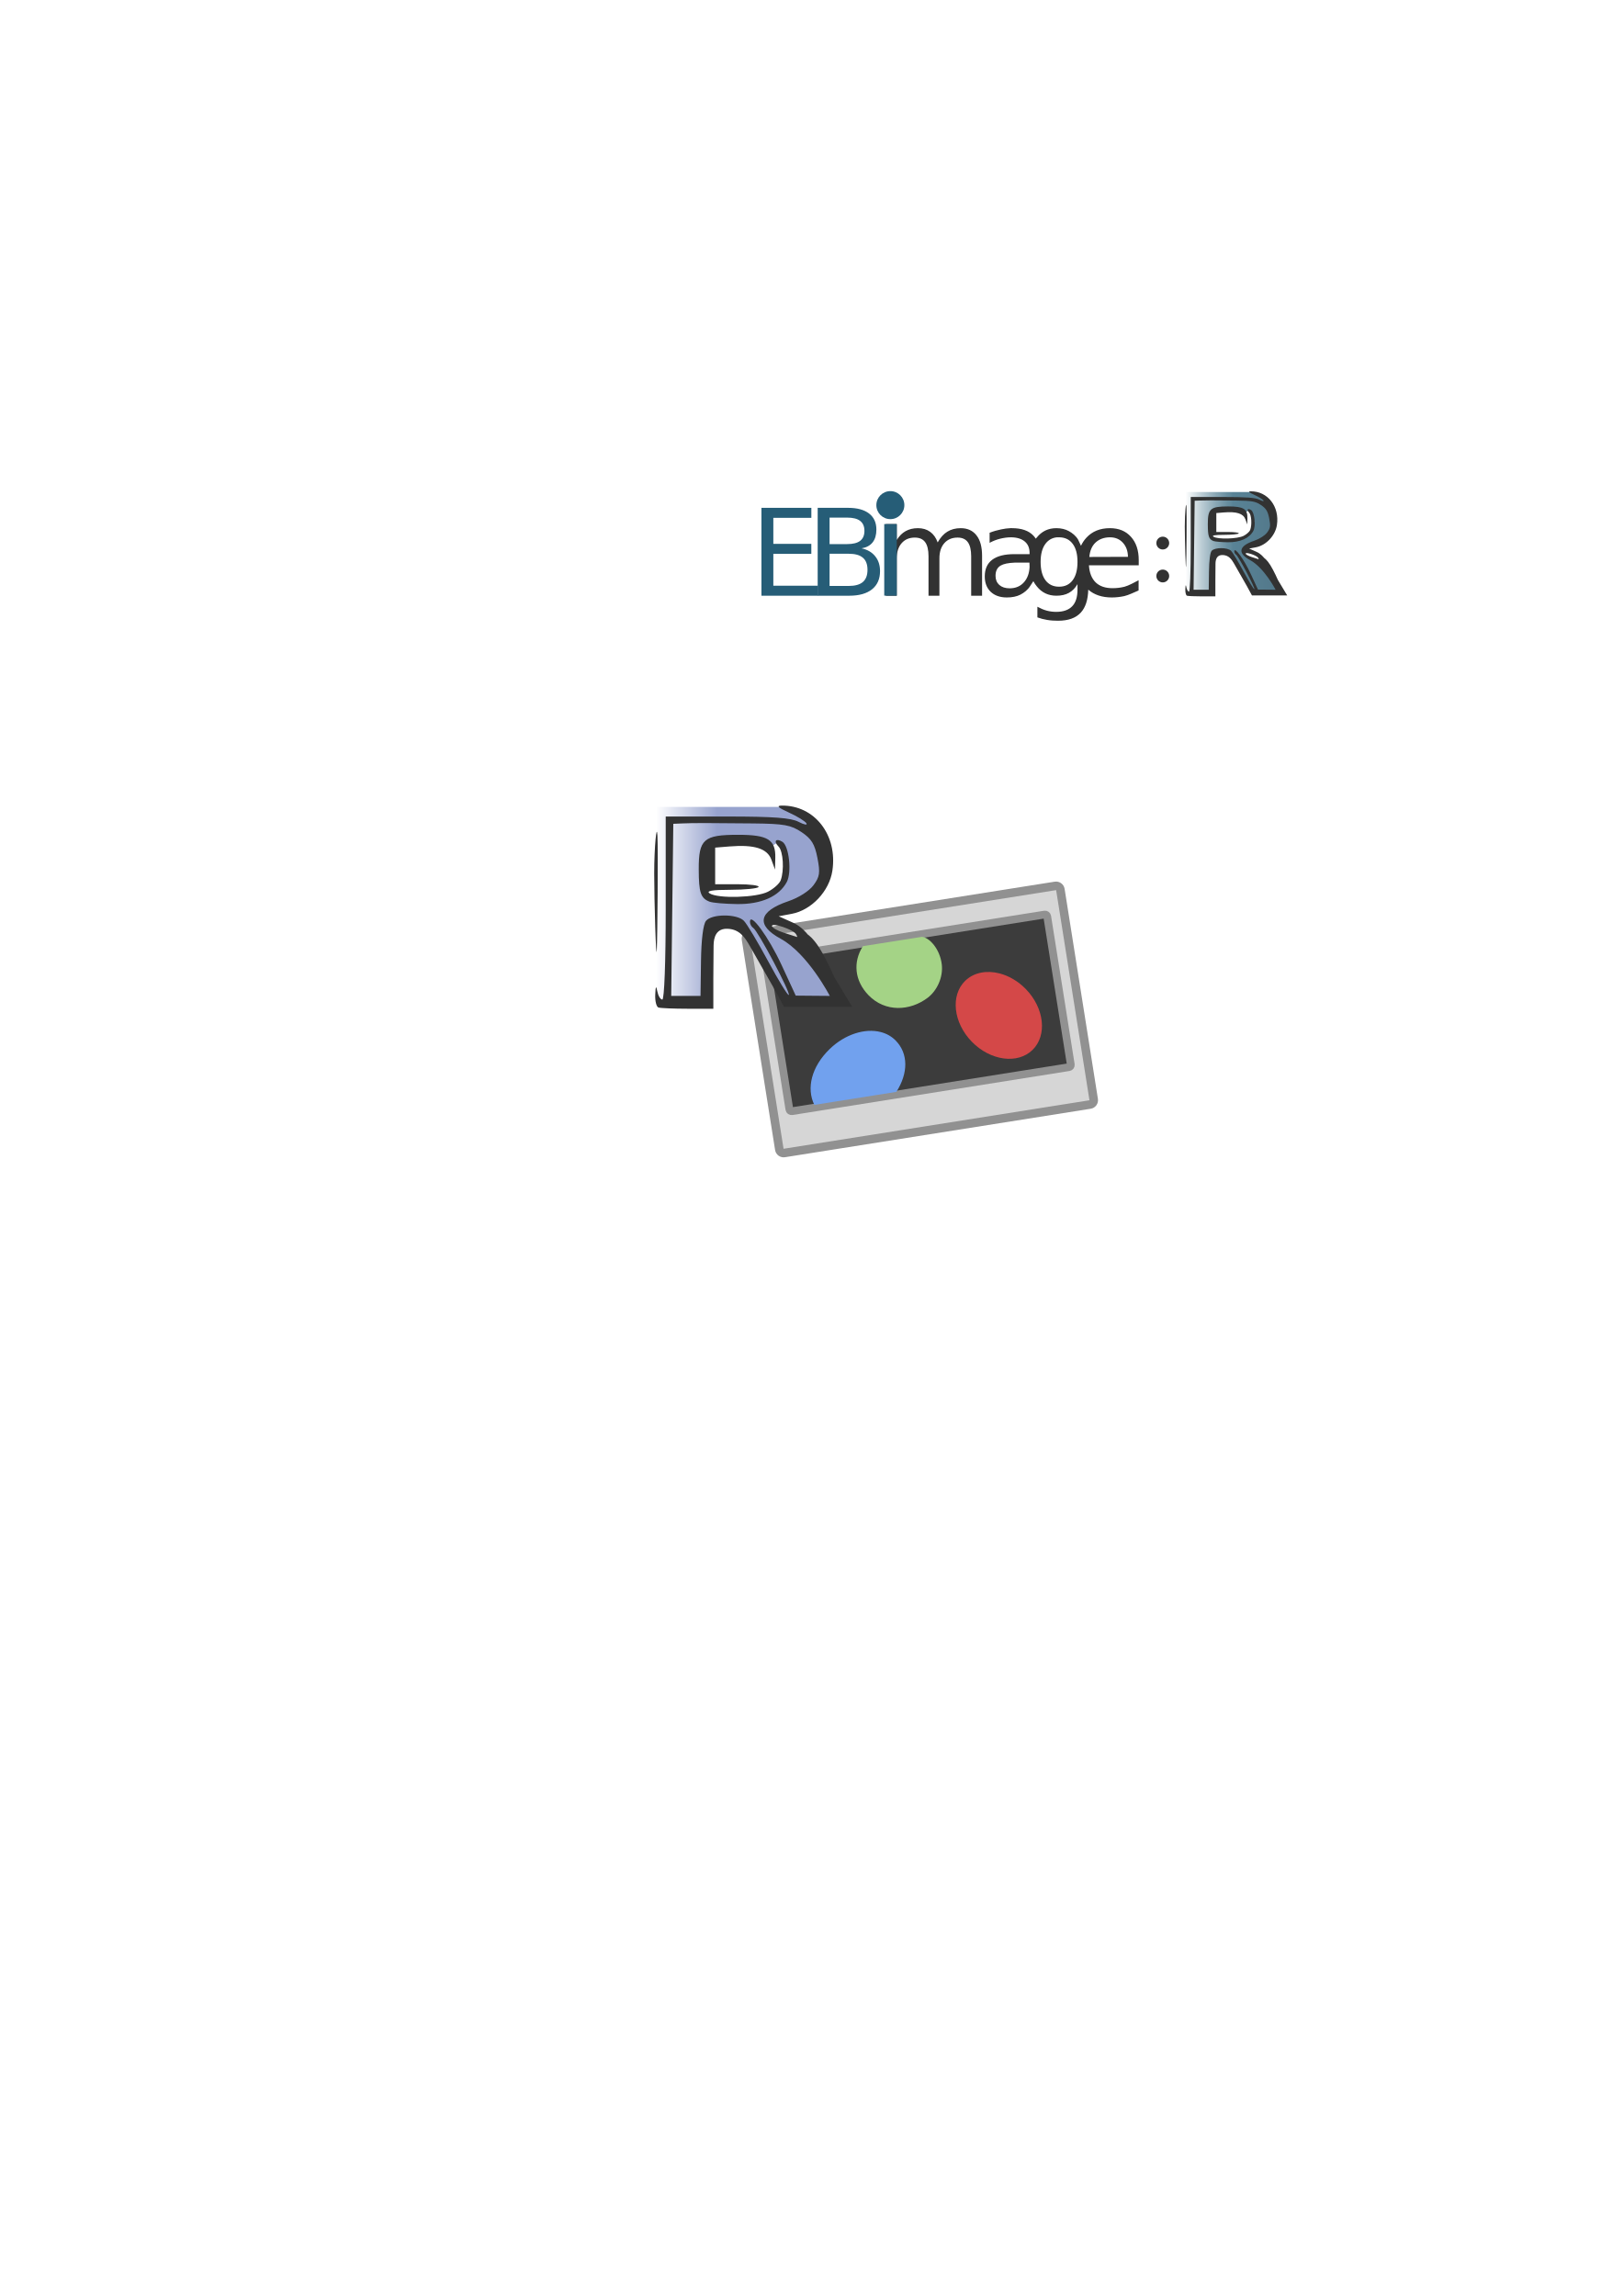
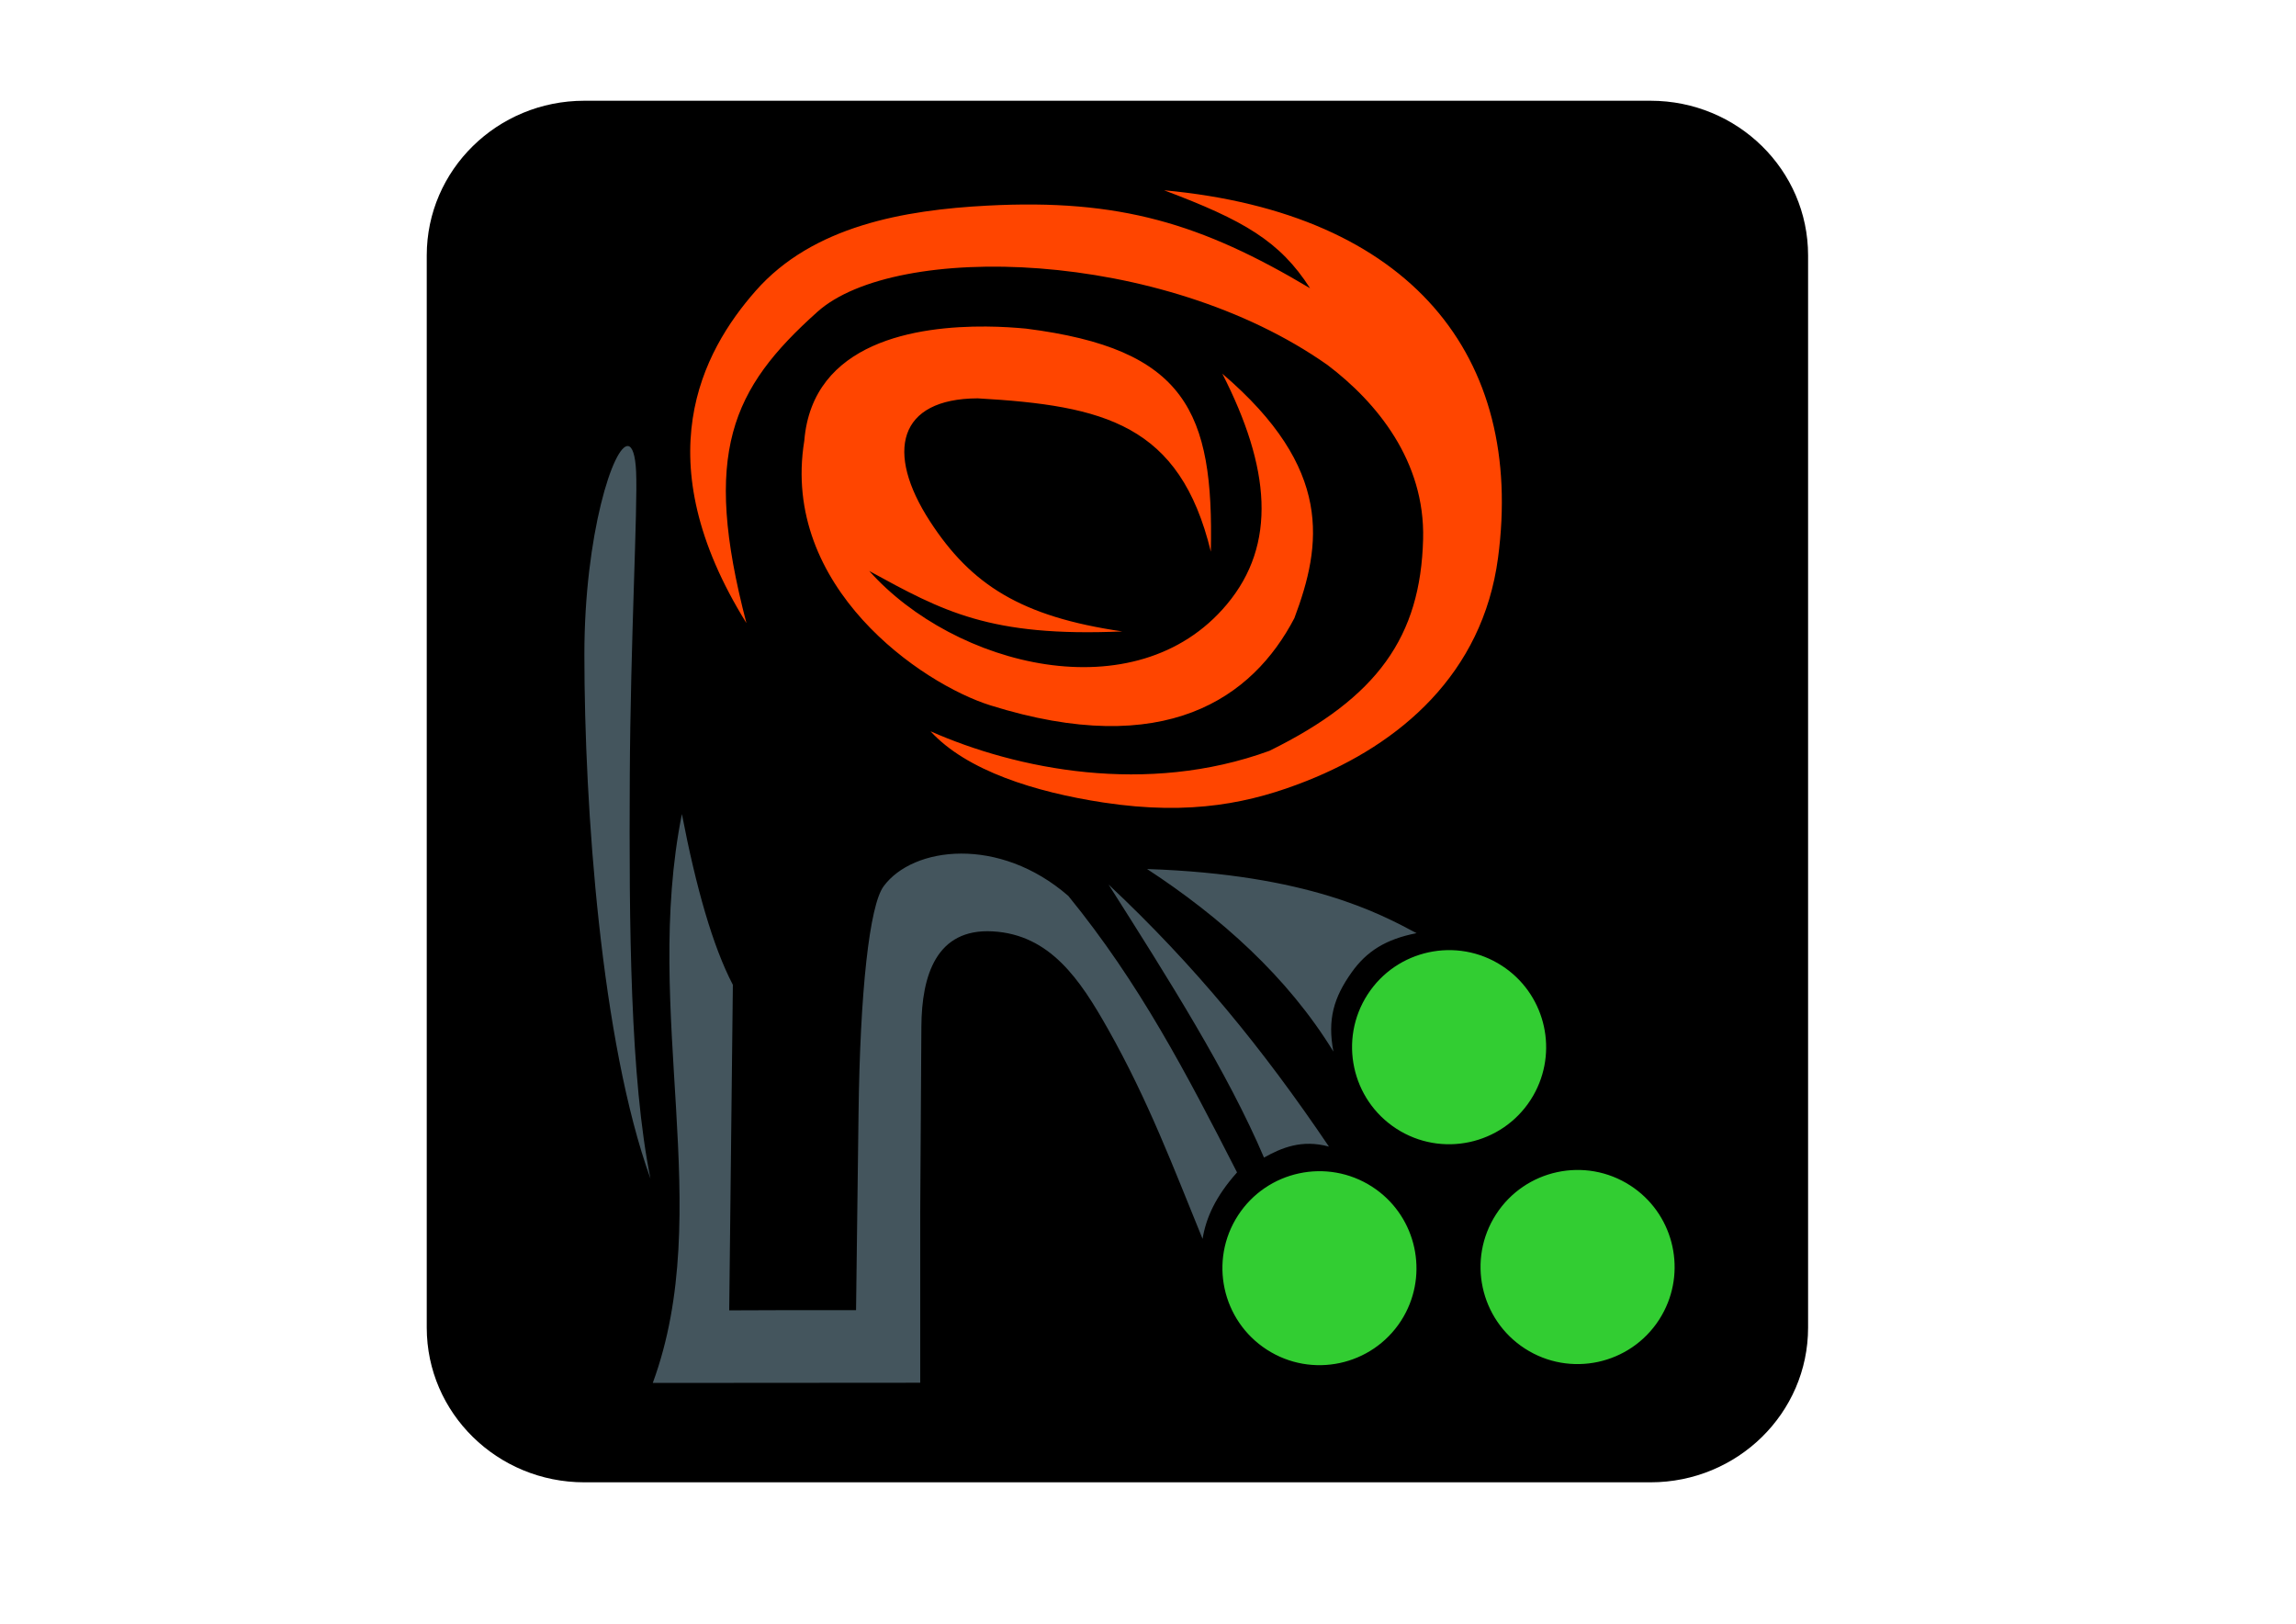
- <svg xmlns="http://www.w3.org/2000/svg" xmlns:xlink="http://www.w3.org/1999/xlink" width="744.094" height="1052.362" id="svg2">
+ <svg xmlns="http://www.w3.org/2000/svg" xmlns:xlink="http://www.w3.org/1999/xlink" width="1052.362" height="744.094" id="svg2" version="1.0">
  <defs id="defs4">
    <linearGradient id="linearGradient8865">
      <stop style="stop-color:#265d77;stop-opacity:0;" offset="0" id="stop8867" />
      <stop id="stop8873" offset="0.5" style="stop-color:#598396;stop-opacity:1;" />
      <stop style="stop-color:#527789;stop-opacity:1;" offset="1" id="stop8869" />
    </linearGradient>
    <linearGradient id="linearGradient8529">
      <stop style="stop-color:#ffffff;stop-opacity:1;" offset="0" id="stop8531" />
      <stop id="stop8537" offset="0.333" style="stop-color:#97a3ce;stop-opacity:1;" />
      <stop style="stop-color:#97a3ce;stop-opacity:1;" offset="1" id="stop8533" />
    </linearGradient>
    <linearGradient xlink:href="#linearGradient8529" id="linearGradient8549" gradientUnits="userSpaceOnUse" gradientTransform="matrix(2.324491,0,0,2.324491,-857.0895,-219.7247)" x1="436.339" y1="171.502" x2="486.617" y2="171.502" />
    <linearGradient id="linearGradient2035">
      <stop id="stop2037" offset="0" style="stop-color:#e6e6e6;stop-opacity:1;" />
      <stop style="stop-color:#f5f5f5;stop-opacity:1;" offset="0.5" id="stop2043" />
      <stop id="stop2039" offset="1" style="stop-color:#dbdbdb;stop-opacity:1;" />
    </linearGradient>
    <linearGradient id="linearGradient4227">
      <stop id="stop4229" offset="0" style="stop-color:#679737;stop-opacity:1;" />
      <stop id="stop4231" offset="1" style="stop-color:#679737;stop-opacity:0;" />
    </linearGradient>
    <linearGradient id="linearGradient4235">
      <stop id="stop4237" offset="0" style="stop-color:#63685e;stop-opacity:1;" />
      <stop id="stop4239" offset="1" style="stop-color:#73a93d;stop-opacity:1;" />
    </linearGradient>
    <linearGradient id="linearGradient4249">
      <stop id="stop4251" offset="0" style="stop-color:#afafaf;stop-opacity:1;" />
      <stop id="stop4253" offset="1" style="stop-color:#929292;stop-opacity:1;" />
    </linearGradient>
    <linearGradient y2="85.775" x2="59.516" y1="83.345" x1="59.516" gradientTransform="translate(-1.59099,2.12132)" gradientUnits="userSpaceOnUse" id="linearGradient8675" xlink:href="#linearGradient4227" />
    <linearGradient y2="80.393" x2="66.602" y1="59.533" x1="56.319" gradientUnits="userSpaceOnUse" id="linearGradient8673" xlink:href="#linearGradient2066" />
-     <linearGradient y2="85.775" x2="59.516" y1="83.345" x1="59.516" gradientTransform="matrix(0.503371,3.390509e-18,-3.338963e-19,0.61593,68.53399,35.1462)" gradientUnits="userSpaceOnUse" id="linearGradient8671" xlink:href="#linearGradient4227" />
-     <linearGradient y2="80.393" x2="66.602" y1="59.533" x1="56.319" gradientTransform="matrix(0.503371,3.390509e-18,-3.338963e-19,0.61593,69.33482,33.83962)" gradientUnits="userSpaceOnUse" id="linearGradient8669" xlink:href="#linearGradient2072" />
+     <linearGradient y2="85.775" x2="59.516" y1="83.345" x1="59.516" gradientTransform="matrix(0.503371,0,0,0.61593,68.53399,35.1462)" gradientUnits="userSpaceOnUse" id="linearGradient8671" xlink:href="#linearGradient4227" />
+     <linearGradient y2="80.393" x2="66.602" y1="59.533" x1="56.319" gradientTransform="matrix(0.503371,0,0,0.61593,69.33482,33.83962)" gradientUnits="userSpaceOnUse" id="linearGradient8669" xlink:href="#linearGradient2072" />
    <linearGradient y2="37.412" x2="63.319" y1="60.569" x1="63.319" gradientUnits="userSpaceOnUse" id="linearGradient8667" xlink:href="#linearGradient2060" />
    <linearGradient y2="125.562" x2="110.623" y1="47.454" x1="-8.767" gradientTransform="translate(14.0583,-12.8816)" gradientUnits="userSpaceOnUse" id="linearGradient8665" xlink:href="#linearGradient2035" />
    <linearGradient id="linearGradient8657">
      <stop id="stop8659" offset="0" style="stop-color:#e6e6e6;stop-opacity:1;" />
      <stop style="stop-color:#f5f5f5;stop-opacity:1;" offset="0.5" id="stop8661" />
      <stop id="stop8663" offset="1" style="stop-color:#dbdbdb;stop-opacity:1;" />
    </linearGradient>
    <linearGradient id="linearGradient8651">
      <stop id="stop8653" offset="0" style="stop-color:#377197;stop-opacity:1;" />
      <stop id="stop8655" offset="1" style="stop-color:#376097;stop-opacity:0;" />
    </linearGradient>
    <linearGradient id="linearGradient2060">
      <stop style="stop-color:#cd8989;stop-opacity:1" offset="0" id="stop2062" />
      <stop style="stop-color:#c55757;stop-opacity:1" offset="1" id="stop2064" />
    </linearGradient>
    <linearGradient id="linearGradient2066">
      <stop style="stop-color:#5387c1;stop-opacity:1" offset="0" id="stop2068" />
      <stop style="stop-color:#3d7da9;stop-opacity:1" offset="1" id="stop2070" />
    </linearGradient>
    <linearGradient id="linearGradient2072">
      <stop style="stop-color:#539bc1;stop-opacity:1" offset="0" id="stop2074" />
      <stop style="stop-color:#3d84a9;stop-opacity:1" offset="1" id="stop2076" />
    </linearGradient>
    <linearGradient xlink:href="#linearGradient8529" id="linearGradient8785" gradientUnits="userSpaceOnUse" gradientTransform="matrix(2.324491,0,0,2.324491,-857.0895,-219.7247)" x1="436.339" y1="171.502" x2="486.617" y2="171.502" />
    <linearGradient xlink:href="#linearGradient8529" id="linearGradient8790" gradientUnits="userSpaceOnUse" gradientTransform="matrix(1.678308,0,0,1.678308,-668.616,-107.9602)" x1="436.339" y1="171.502" x2="486.617" y2="171.502" />
    <linearGradient xlink:href="#linearGradient8529" id="linearGradient8859" gradientUnits="userSpaceOnUse" gradientTransform="matrix(1.678308,0,0,1.678308,-668.616,-107.9602)" x1="436.339" y1="171.502" x2="486.617" y2="171.502" />
    <linearGradient xlink:href="#linearGradient8865" id="linearGradient8871" x1="206.275" y1="34.647" x2="244.901" y2="34.647" gradientUnits="userSpaceOnUse" />
    <linearGradient xlink:href="#linearGradient8865" id="linearGradient8880" gradientUnits="userSpaceOnUse" x1="206.275" y1="34.647" x2="244.901" y2="34.647" />
+     <linearGradient xlink:href="#linearGradient8529" id="linearGradient2864" gradientUnits="userSpaceOnUse" gradientTransform="matrix(1.678308,0,0,1.678308,-668.616,-107.9602)" x1="436.339" y1="171.502" x2="486.617" y2="171.502" />
  </defs>
  <g id="layer1">
-     <g id="g8773" transform="matrix(0.954995,0.296619,-0.296619,0.954995,300.1438,312.3537)">
-       <rect transform="matrix(0.896759,-0.442519,0.442519,0.896759,0,0)" ry="2" rx="2" y="121.279" x="22.706" height="101.451" width="145.865" id="rect1306" style="color:#000000;fill:#d6d6d6;fill-opacity:1;fill-rule:nonzero;stroke:#919191;stroke-width:3.927;stroke-linecap:round;stroke-linejoin:round;marker:none;marker-start:none;marker-mid:none;marker-end:none;stroke-miterlimit:4;stroke-dasharray:none;stroke-dashoffset:0;stroke-opacity:1;visibility:visible;display:inline;overflow:visible" />
-       <rect transform="matrix(0.896569,-0.442903,0.442903,0.896569,0,0)" ry="1" rx="1" y="133.547" x="30.047" height="70.824" width="130.582" id="rect2045" style="color:#000000;fill:#3c3c3c;fill-opacity:1;fill-rule:nonzero;stroke:#919191;stroke-width:3.543;stroke-linecap:round;stroke-linejoin:round;marker:none;marker-start:none;marker-mid:none;marker-end:none;stroke-miterlimit:4;stroke-dasharray:none;stroke-dashoffset:0;stroke-opacity:1;visibility:visible;display:inline;overflow:visible" />
-       <path id="rect8747" d="M 151.581,75.473 L 126.988,87.598 C 124.762,95.826 127.922,103.839 136.166,108.319 C 145.715,113.507 156.369,109.707 162.353,101.381 C 165.503,96.998 166.402,90.252 164.001,84.87 C 161.088,78.339 154.916,74.755 151.581,75.473 z " style="color:#000000;fill:#a4d386;fill-opacity:1;fill-rule:nonzero;stroke:none;stroke-width:2.479;stroke-linecap:round;stroke-linejoin:round;marker:none;marker-start:none;marker-mid:none;marker-end:none;stroke-miterlimit:4;stroke-dasharray:none;stroke-dashoffset:0;stroke-opacity:1;visibility:visible;display:inline;overflow:visible" />
-       <path id="path8769" d="M 190.51,80.943 C 184.423,81.234 179.128,83.973 176.478,88.85 C 171.926,97.228 176.914,108.775 187.635,114.6 C 198.355,120.425 210.77,118.353 215.322,109.975 C 219.874,101.596 214.855,90.05 204.135,84.225 C 199.654,81.79 194.881,80.735 190.51,80.943 z " style="color:#000000;fill:#d44848;fill-opacity:1;fill-rule:nonzero;stroke:none;stroke-width:2.479;stroke-linecap:round;stroke-linejoin:round;marker:none;marker-start:none;marker-mid:none;marker-end:none;stroke-miterlimit:4;stroke-dasharray:none;stroke-dashoffset:0;stroke-opacity:1;visibility:visible;display:inline;overflow:visible" />
-       <path id="path8767" d="M 146.447,122.756 C 139.037,123.143 131.104,128.538 126.385,137.225 C 120.882,147.351 121.506,157.524 127.322,163.664 L 161.447,146.82 C 164.164,136.94 161.475,128.412 154.228,124.475 C 151.824,123.169 149.181,122.613 146.447,122.756 z " style="color:#000000;fill:#71a1ee;fill-opacity:1;fill-rule:nonzero;stroke:none;stroke-width:2.479;stroke-linecap:round;stroke-linejoin:round;marker:none;marker-start:none;marker-mid:none;marker-end:none;stroke-miterlimit:4;stroke-dasharray:none;stroke-dashoffset:0;stroke-opacity:1;visibility:visible;display:inline;overflow:visible" />
-     </g>
-     <g id="g8793" transform="translate(236.9269,234.9635)">
-       <path d="M 63.861,134.869 L 120.447,134.869 L 135.338,141.156 L 143.114,161.838 L 135.834,175.24 L 116.972,184.506 L 115.979,189.966 L 120.281,193.937 L 137.323,204.36 L 148.078,223.388 L 123.425,224.05 L 102.246,188.477 L 88.348,188.808 L 86.363,224.877 L 65.019,224.215 L 63.695,217.762 L 63.861,134.869 z M 119.627,151.1 L 116.64,152.926 L 90.746,150.602 L 85.269,161.889 L 86.431,174.67 L 90.082,176.993 L 110.332,177.491 L 121.619,171.35 L 124.441,160.727 L 119.627,151.1 z " style="fill:url(#linearGradient8790);fill-opacity:1;fill-rule:evenodd;stroke:none;stroke-width:1px;stroke-linecap:butt;stroke-linejoin:miter;stroke-opacity:1" id="path8527" />
-       <path style="fill:#323232;fill-opacity:1" d="M 90.086,198.482 L 89.973,213.462 L 89.973,220.431 L 89.973,227.4 L 78.246,227.391 C 71.796,227.387 65.754,227.131 64.819,226.824 C 63.885,226.516 63.222,223.872 63.348,220.949 C 63.518,217 63.764,216.605 64.304,219.411 C 64.704,221.488 65.734,223.187 66.593,223.187 C 67.515,223.187 68.155,205.992 68.155,181.229 L 68.155,139.272 L 96.266,139.282 C 117.558,139.29 125.511,139.883 129.048,141.729 C 131.617,143.069 133.223,143.363 132.618,142.383 C 132.012,141.403 128.4,139.185 124.59,137.456 C 119.59,135.185 118.684,134.3 121.332,134.274 C 136.377,134.122 146.982,147.758 144.531,164.104 C 143.116,173.538 134.964,182.187 125.878,183.891 L 119.923,185.008 L 126.559,187.979 C 130.208,189.613 132.489,192.477 133.269,193.387 C 133.269,193.387 135.699,194.89 138.732,199.758 C 141.764,204.627 145.401,212.859 145.401,212.859 L 153.627,226.544 L 138.01,226.544 L 122.394,226.544 L 117.827,218.152 L 106.646,198.549 C 104.323,194.461 101.873,191.004 96.61,190.745 C 91.449,190.491 90.117,194.347 90.086,198.482 z M 84.318,205.558 C 84.454,195.626 85.323,188.661 86.621,187.098 C 89.308,183.86 100.723,183.828 103.944,187.049 C 105.299,188.404 110.323,196.776 115.109,205.654 C 119.895,214.532 124.141,221.466 124.545,221.062 C 125.47,220.137 110.41,191.681 108.308,190.382 C 107.454,189.855 106.756,188.581 106.756,187.551 C 106.756,182.835 115.273,194.449 121.189,207.232 L 127.734,221.374 L 135.541,221.442 L 143.347,221.509 C 143.347,221.509 133.296,202.081 120.832,195.308 C 109.487,189.143 110.466,182.785 124.36,178.099 C 129.075,176.509 133.911,173.435 135.86,170.79 C 138.752,166.866 139.007,165.104 137.675,158.253 C 136.445,151.924 134.952,149.495 130.423,146.456 C 125.509,143.158 122.433,142.603 108.186,142.449 C 87.398,142.222 80.967,142.222 75.766,142.449 L 71.629,142.628 L 71.151,182.07 L 70.672,221.512 L 77.385,221.51 L 84.098,221.508 L 84.318,205.558 z M 88.294,178.328 C 84.172,176.759 83.312,174.204 83.285,163.448 C 83.25,149.67 85.543,147.663 101.313,147.663 C 115.011,147.663 118.58,149.883 118.371,158.273 L 118.239,163.607 L 116.571,159.045 C 114.708,153.95 108.773,152.072 97.451,152.996 L 90.812,153.537 L 90.812,161.929 L 90.812,170.32 L 101.145,170.32 C 106.829,170.32 111.127,170.887 110.696,171.579 C 110.266,172.271 104.483,172.849 97.845,172.864 C 89.434,172.882 86.54,173.382 88.294,174.516 C 92.15,177.008 109.692,176.498 115.027,173.739 C 117.639,172.389 120.244,170.061 120.818,168.567 C 122.538,164.084 121.997,155.184 119.874,153.062 C 117.416,150.603 118.658,149.041 121.617,150.869 C 124.678,152.761 125.995,164.893 123.62,169.329 C 120.088,175.928 111.919,179.551 100.882,179.412 C 95.343,179.343 89.679,178.855 88.294,178.328 z M 127.837,193.143 C 126.543,191.05 116.825,187.804 116.825,189.466 C 116.825,190.207 119.28,191.601 122.28,192.563 C 125.28,193.526 127.968,194.39 128.253,194.485 C 128.538,194.579 128.351,193.975 127.837,193.143 z M 62.875,165.423 C 62.875,152.962 64.041,141.852 64.364,148.083 C 64.687,154.314 64.386,194.268 64.064,200.499 C 63.741,206.73 62.875,177.885 62.875,165.423 z " id="path5892" />
-     </g>
-     <g id="g1370" transform="translate(0,-2.337399)">
-       <path id="text8801" d="M 348.945,235.098 L 371.817,235.098 L 371.817,239.685 L 354.395,239.685 L 354.395,251.612 L 371.805,251.612 L 371.805,256.199 L 354.395,256.199 L 354.395,270.796 L 374.902,270.796 L 374.902,275.383 L 348.945,275.383 L 348.945,235.098" style="font-size:28px;font-style:normal;font-variant:normal;font-weight:normal;font-stretch:normal;text-align:start;line-height:125%;writing-mode:lr-tb;text-anchor:start;fill:#265d77;fill-opacity:1;stroke:none;stroke-width:1px;stroke-linecap:butt;stroke-linejoin:miter;stroke-opacity:1;font-family:DejaVu Sans" />
-       <path d="M 380.17,256.145 L 380.17,270.904 L 388.912,270.904 C 391.844,270.904 394.012,270.302 395.415,269.096 C 396.836,267.873 397.547,266.011 397.547,263.511 C 397.547,260.993 396.836,259.14 395.415,257.953 C 394.012,256.747 391.844,256.145 388.912,256.145 L 380.17,256.145 M 380.17,239.577 L 380.17,251.72 L 388.238,251.72 C 390.9,251.72 392.879,251.225 394.174,250.236 C 395.487,249.228 396.144,247.699 396.144,245.649 C 396.144,243.616 395.487,242.096 394.174,241.088 C 392.879,240.081 390.9,239.577 388.238,239.577 L 380.17,239.577 M 374.72,235.098 L 388.643,235.098 C 392.798,235.098 396,235.962 398.248,237.689 C 400.497,239.416 401.621,241.871 401.621,245.055 C 401.621,247.519 401.046,249.48 399.894,250.937 C 398.743,252.394 397.052,253.303 394.822,253.662 C 397.502,254.238 399.579,255.443 401.055,257.278 C 402.548,259.095 403.294,261.37 403.294,264.105 C 403.294,267.702 402.071,270.482 399.625,272.442 C 397.178,274.403 393.697,275.383 389.182,275.383 L 374.72,275.383 L 374.72,235.098" style="font-size:28px;font-style:normal;font-variant:normal;font-weight:normal;font-stretch:normal;text-align:start;line-height:125%;writing-mode:lr-tb;text-anchor:start;fill:#265d77;fill-opacity:1;stroke:none;stroke-width:1px;stroke-linecap:butt;stroke-linejoin:miter;stroke-opacity:1;font-family:DejaVu Sans" id="path8826" />
-       <path id="path8818" d="M 405.959,242.569 L 405.959,275.38 L 410.955,275.38 L 410.955,258.296 C 410.954,255.364 411.682,253.036 413.175,251.327 C 414.668,249.6 416.683,248.737 419.219,248.737 C 421.36,248.737 422.943,249.431 423.968,250.834 C 424.993,252.219 425.51,254.396 425.51,257.31 L 425.51,275.38 L 430.505,275.38 L 430.505,258.296 C 430.505,255.346 431.233,253.036 432.726,251.327 C 434.219,249.618 436.259,248.737 438.831,248.737 C 440.936,248.737 442.493,249.431 443.519,250.834 C 444.544,252.237 445.061,254.413 445.061,257.31 L 445.061,275.38 L 450.056,275.38 L 450.056,257.125 C 450.056,253.059 449.236,249.945 447.528,247.75 C 445.819,245.537 443.398,244.42 440.25,244.42 C 437.911,244.42 435.871,244.962 434.144,246.023 C 432.417,247.084 430.945,248.727 429.704,250.957 C 428.966,248.835 427.797,247.2 426.25,246.085 C 424.721,244.97 422.832,244.42 420.637,244.42 C 418.461,244.42 416.608,244.895 415.025,245.776 C 413.442,246.658 412.088,247.994 410.955,249.847 L 410.955,242.569 L 405.959,242.569 z M 463.008,244.42 C 461.63,244.467 460.256,244.671 458.814,244.975 C 457.105,245.316 455.327,245.815 453.51,246.517 L 453.51,251.142 C 455.021,250.315 456.56,249.706 458.197,249.292 C 459.834,248.878 461.528,248.614 463.255,248.613 C 465.971,248.614 468.114,249.266 469.607,250.525 C 471.118,251.767 471.827,253.545 471.827,255.829 L 471.827,256.323 L 464.858,256.323 C 460.343,256.323 456.966,257.186 454.682,258.913 C 452.415,260.64 451.29,263.161 451.29,266.561 C 451.29,269.475 452.187,271.847 454.003,273.592 C 455.838,275.319 458.31,276.182 461.404,276.182 C 463.851,276.182 465.943,275.75 467.633,274.887 C 469.324,274.005 471.002,272.713 472.136,270.878 L 473.554,268.719 C 473.996,269.599 474.556,270.375 475.158,271.125 C 477.424,273.949 480.395,275.38 484.101,275.38 C 486.331,275.38 488.235,274.967 489.836,274.085 C 491.437,273.204 492.758,271.857 493.783,270.076 L 493.783,272.543 C 493.783,275.979 492.997,278.5 491.378,280.191 C 489.759,281.9 487.295,282.781 484.039,282.781 C 482.564,282.781 481.143,282.604 479.722,282.226 C 478.301,281.848 476.861,281.229 475.404,280.438 L 475.404,285.31 C 476.862,285.85 478.36,286.23 479.907,286.482 C 481.454,286.752 483.096,286.852 484.841,286.852 C 489.554,286.852 493.041,285.608 495.325,283.09 C 497.467,280.745 498.584,277.273 498.717,272.605 C 501.465,274.99 505.066,276.182 509.51,276.182 C 511.435,276.182 513.314,275.961 515.185,275.565 C 517.055,275.17 520.003,273.73 521.784,272.975 L 521.784,268.288 C 520.021,269.223 517.168,270.78 515.37,271.248 C 513.589,271.716 511.726,271.926 509.819,271.926 C 506.527,271.926 503.962,271.055 502.11,269.274 C 500.275,267.476 499.242,264.86 499.026,261.442 L 521.845,261.442 L 521.845,259.036 C 521.845,254.539 520.643,250.975 518.268,248.367 C 515.912,245.741 512.712,244.42 508.647,244.42 C 504.114,244.42 500.534,245.884 497.854,248.798 C 496.856,249.885 496.011,251.125 495.387,252.499 L 494.092,249.724 C 493.066,247.943 491.437,246.658 489.836,245.776 C 488.235,244.895 486.331,244.42 484.101,244.42 C 480.395,244.42 477.424,245.851 475.158,248.675 C 475.007,248.863 474.805,249.035 474.664,249.23 C 474.336,248.723 473.959,248.237 473.554,247.812 C 471.396,245.545 468.119,244.42 463.748,244.42 C 463.495,244.42 463.263,244.411 463.008,244.42 z M 484.347,248.613 C 484.662,248.583 485.001,248.613 485.334,248.613 C 488.014,248.614 490.088,249.595 491.563,251.574 C 493.056,253.553 493.783,256.302 493.783,259.9 C 493.783,263.48 493.056,266.309 491.563,268.288 C 490.088,270.266 488.014,271.248 485.334,271.248 C 482.672,271.248 480.598,270.266 479.105,268.288 C 477.63,266.309 476.885,263.48 476.885,259.9 C 476.885,256.302 477.63,253.553 479.105,251.574 C 480.411,249.843 482.146,248.83 484.347,248.613 z M 508.585,248.613 C 508.628,248.613 508.665,248.613 508.709,248.613 C 511.155,248.614 513.093,249.462 514.568,251.08 C 516.061,252.699 516.875,254.84 516.911,257.556 L 499.211,257.618 C 499.463,254.776 500.393,252.584 502.048,251.019 C 503.695,249.478 505.875,248.638 508.585,248.613 z M 465.105,260.208 C 465.671,260.186 466.267,260.208 466.893,260.208 L 471.766,260.208 C 471.773,260.906 471.768,261.587 471.827,262.244 C 471.678,265.047 470.868,267.323 469.36,269.089 C 467.705,271.032 465.452,271.988 462.699,271.988 C 460.703,271.988 459.12,271.472 457.951,270.446 C 456.799,269.403 456.224,268.015 456.224,266.252 C 456.224,264.04 457.02,262.483 458.567,261.565 C 459.873,260.791 462.045,260.329 465.105,260.208 z " style="font-size:28px;font-style:normal;font-variant:normal;font-weight:normal;font-stretch:normal;text-align:start;line-height:125%;writing-mode:lr-tb;text-anchor:start;fill:#323232;fill-opacity:1;stroke:none;stroke-width:1px;stroke-linecap:butt;stroke-linejoin:miter;stroke-opacity:1;font-family:DejaVu Sans" />
-       <path transform="matrix(1.056587,0,0,1.056587,294.7621,192.7532)" d="M 113.272 38.907 A 6.074 6.074 0 1 1  101.124,38.907 A 6.074 6.074 0 1 1  113.272 38.907 z" id="path8849" style="fill:#265d77;fill-opacity:1;stroke:none;stroke-width:3.543;stroke-miterlimit:4;stroke-dasharray:none;stroke-opacity:1" />
-       <rect y="242.536" x="405.218" height="32.808" width="5.746" id="rect8851" style="fill:#265d77;fill-opacity:1;stroke:none;stroke-width:3.543;stroke-miterlimit:4;stroke-dasharray:none;stroke-opacity:1" />
-     </g>
-     <g id="g8876" transform="matrix(1.129606,0,0,1.129606,310.3709,209.6345)">
-       <path id="path8855" style="fill:url(#linearGradient8880);fill-opacity:1;fill-rule:evenodd;stroke:none;stroke-width:1px;stroke-linecap:butt;stroke-linejoin:miter;stroke-opacity:1" d="M 206.351,14.047 L 232.253,14.047 L 239.069,16.925 L 242.629,26.392 L 239.297,32.527 L 230.663,36.768 L 230.208,39.267 L 232.177,41.085 L 239.978,45.856 L 244.901,54.566 L 233.616,54.869 L 223.922,38.585 L 217.56,38.737 L 216.651,55.247 L 206.881,54.945 L 206.275,51.991 L 206.351,14.047 z M 231.878,21.477 L 230.51,22.312 L 218.658,21.249 L 216.151,26.415 L 216.683,32.265 L 218.354,33.329 L 227.623,33.557 L 232.79,30.746 L 234.081,25.883 L 231.878,21.477 z " />
-       <path id="path8857" d="M 218.356,43.165 L 218.304,50.022 L 218.304,53.212 L 218.304,56.402 L 212.936,56.398 C 209.984,56.396 207.218,56.279 206.79,56.138 C 206.362,55.998 206.059,54.788 206.117,53.45 C 206.194,51.642 206.307,51.461 206.554,52.745 C 206.737,53.696 207.209,54.474 207.602,54.474 C 208.024,54.474 208.317,46.603 208.317,35.268 L 208.317,16.062 L 221.185,16.067 C 230.931,16.071 234.571,16.342 236.19,17.187 C 237.366,17.8 238.102,17.935 237.824,17.486 C 237.547,17.038 235.893,16.023 234.15,15.231 C 231.861,14.192 231.446,13.787 232.658,13.775 C 239.545,13.705 244.399,19.947 243.277,27.429 C 242.63,31.748 238.898,35.706 234.739,36.486 L 232.014,36.998 L 235.051,38.358 C 236.721,39.106 237.766,40.417 238.122,40.833 C 238.122,40.833 239.235,41.521 240.623,43.75 C 242.011,45.978 243.676,49.746 243.676,49.746 L 247.441,56.01 L 240.293,56.01 L 233.144,56.01 L 231.054,52.169 L 225.936,43.196 C 224.872,41.325 223.751,39.742 221.342,39.624 C 218.979,39.508 218.37,41.272 218.356,43.165 z M 215.715,46.405 C 215.778,41.858 216.176,38.67 216.77,37.954 C 218,36.472 223.225,36.458 224.699,37.932 C 225.319,38.552 227.619,42.385 229.81,46.448 C 232.001,50.512 233.944,53.686 234.129,53.501 C 234.553,53.078 227.659,40.052 226.697,39.458 C 226.306,39.216 225.986,38.633 225.986,38.162 C 225.986,36.003 229.885,41.319 232.593,47.171 L 235.589,53.644 L 239.162,53.675 L 242.735,53.706 C 242.735,53.706 238.135,44.813 232.43,41.712 C 227.237,38.891 227.684,35.98 234.044,33.835 C 236.202,33.107 238.416,31.7 239.309,30.489 C 240.632,28.693 240.749,27.887 240.139,24.751 C 239.576,21.854 238.893,20.742 236.82,19.351 C 234.571,17.841 233.163,17.587 226.641,17.516 C 217.126,17.413 214.181,17.413 211.801,17.516 L 209.907,17.599 L 209.688,35.653 L 209.469,53.707 L 212.542,53.706 L 215.615,53.705 L 215.715,46.405 z M 217.536,33.94 C 215.649,33.222 215.255,32.052 215.243,27.129 C 215.227,20.822 216.276,19.904 223.495,19.904 C 229.765,19.904 231.399,20.919 231.303,24.76 L 231.242,27.202 L 230.479,25.113 C 229.626,22.781 226.91,21.922 221.727,22.344 L 218.688,22.592 L 218.688,26.433 L 218.688,30.275 L 223.418,30.275 C 226.02,30.275 227.987,30.534 227.79,30.851 C 227.593,31.168 224.946,31.432 221.908,31.439 C 218.057,31.447 216.732,31.676 217.536,32.195 C 219.301,33.336 227.33,33.102 229.772,31.84 C 230.968,31.221 232.161,30.156 232.423,29.472 C 233.21,27.42 232.963,23.346 231.991,22.375 C 230.866,21.249 231.434,20.534 232.789,21.371 C 234.19,22.237 234.793,27.79 233.706,29.821 C 232.089,32.841 228.35,34.5 223.297,34.436 C 220.762,34.405 218.169,34.181 217.536,33.94 z M 235.636,40.721 C 235.044,39.763 230.596,38.278 230.596,39.038 C 230.596,39.378 231.719,40.016 233.092,40.456 C 234.465,40.897 235.696,41.292 235.826,41.336 C 235.957,41.379 235.871,41.102 235.636,40.721 z M 205.9,28.033 C 205.9,22.329 206.434,17.243 206.582,20.096 C 206.73,22.948 206.592,41.237 206.444,44.089 C 206.296,46.941 205.9,33.737 205.9,28.033 z " style="fill:#323232;fill-opacity:1" />
-     </g>
-     <path style="fill:#323232;fill-opacity:1;stroke:none;stroke-width:3.543;stroke-miterlimit:4;stroke-dasharray:none;stroke-opacity:1" id="path1377" d="M 535.802 248.915 A 2.941 2.941 0 1 1  529.919,248.915 A 2.941 2.941 0 1 1  535.802 248.915 z" />
-     <path d="M 535.802 248.915 A 2.941 2.941 0 1 1  529.919,248.915 A 2.941 2.941 0 1 1  535.802 248.915 z" id="path2252" style="fill:#323232;fill-opacity:1;stroke:none;stroke-width:3.543;stroke-miterlimit:4;stroke-dasharray:none;stroke-opacity:1" transform="translate(0,15.08941)" />
+     <rect style="fill:black;fill-opacity:1;stroke:none;stroke-opacity:1" id="rect2936" width="633.132" height="633.132" x="195.596" y="46.168" rx="72.217" ry="70.886" />
+     <path style="fill:#ff4500;fill-opacity:1;stroke:none" d="M 533.554,87.198 C 570.074,100.931 586.638,110.514 600.468,132.095 C 550.783,102.501 513.338,91.03 452.503,94.232 C 414.573,96.229 372.55,103.489 346.337,133.311 C 321.71,161.328 295.473,210.52 342.122,285.543 C 321.702,207.547 335.265,178.143 374.701,142.863 C 410.424,110.904 532.509,113.759 608.459,167.266 C 631.13,184.422 653.206,211.385 652.277,247.072 C 651.116,291.718 631.484,319.656 581.852,344.073 C 525.512,364.629 466.044,352.591 426.51,335.129 C 443.043,353.187 474.519,363.024 505.805,367.781 C 546.25,373.931 573.966,367.754 598.887,357.881 C 641.534,340.986 679.529,308.929 686.613,255.669 C 698.885,163.396 646.779,97.645 533.554,87.198 z M 451.976,149.637 C 420.62,149.416 372.35,156.407 368.641,202.002 C 357.726,269.104 422.503,313.39 453.908,323.232 C 534.081,348.356 574.203,319.773 593.267,283.285 C 605.886,249.679 611.243,214.814 560.249,171.26 C 582.212,214.235 585.434,249.428 562.269,277.032 C 520.601,326.796 437.494,305.428 398.41,261.662 C 432.13,280.098 453.627,292.012 514.411,289.364 C 468.047,282.613 445.126,267.999 426.247,238.909 C 405.637,207.154 411.607,182.707 448.112,182.55 C 506.153,185.862 540.784,194.426 554.981,252.804 C 556.396,188.532 543.52,159.876 470.241,150.592 C 465.569,150.16 459.212,149.688 451.976,149.637 z " id="path2911" />
+     <path style="fill:#32cd32;fill-opacity:1;stroke:none;stroke-opacity:1" d="M 762.708,600.845 C 772.964,580.782 766.562,555.775 747.234,543.281 C 726.617,529.954 699.046,535.867 685.719,556.484 C 672.392,577.1 678.306,604.671 698.922,617.998 C 719.539,631.325 747.109,625.412 760.437,604.795 C 761.269,603.507 762.024,602.182 762.708,600.845 z M 703.821,500.102 C 714.078,480.039 707.675,455.032 688.347,442.538 C 667.731,429.21 640.16,435.124 626.833,455.74 C 613.506,476.357 619.419,503.928 640.036,517.255 C 660.652,530.582 688.223,524.668 701.55,504.052 C 702.383,502.763 703.138,501.439 703.821,500.102 z M 644.388,601.411 C 654.643,581.348 648.241,556.341 628.914,543.847 C 608.297,530.52 580.726,536.433 567.399,557.05 C 554.072,577.666 560.024,605.169 580.641,618.496 C 601.257,631.823 628.828,625.909 642.155,605.293 C 642.988,604.005 643.704,602.749 644.388,601.411 z " id="path2924" />
+     <path style="fill:#44555d;fill-opacity:1;stroke:none" d="M 611.164,481.915 C 608.367,467.177 611.289,457.192 619.52,445.608 C 626.435,435.876 635.232,430.389 649.282,427.638 C 632.609,418.782 599.64,400.73 525.754,398.245 C 559.232,420.123 590.123,447.558 611.164,481.915 z M 551.193,567.743 C 552.783,558.053 557.141,548.342 566.995,537.274 C 543.65,491.63 522.316,450.619 489.663,410.577 C 457.974,383.024 418.465,387.869 405.012,406.148 C 398.513,414.976 394.191,454.289 393.508,510.357 L 392.367,600.411 L 358.734,600.411 L 334.234,600.498 L 335.902,451.305 C 326.704,433.705 319.042,406.77 312.544,373.061 C 294.262,464.443 328.177,554.912 299.197,633.758 L 421.784,633.671 L 421.784,594.332 L 421.784,554.993 L 422.311,470.41 C 422.468,447.065 429.137,425.385 454.977,426.816 C 481.327,428.276 495.075,448.983 507.78,471.466 C 526.368,504.361 537.985,535.444 551.193,567.743 z M 287.957,204.417 C 281.296,203.255 267.847,244.983 267.847,299.941 C 267.847,370.288 275.554,477.637 298.143,540.143 C 288.84,494.323 288.305,423.92 288.659,355.867 C 288.982,293.757 292.328,232.924 291.557,216.14 C 291.203,208.446 289.821,204.742 287.957,204.417 z M 579.342,530.482 C 587.415,525.994 596.665,522.052 609.112,525.447 C 578.851,480.654 547.651,442.438 508.108,405.366 C 535.787,448.952 562.816,491.648 579.342,530.482 z " id="path2909" />
  </g>
</svg>
